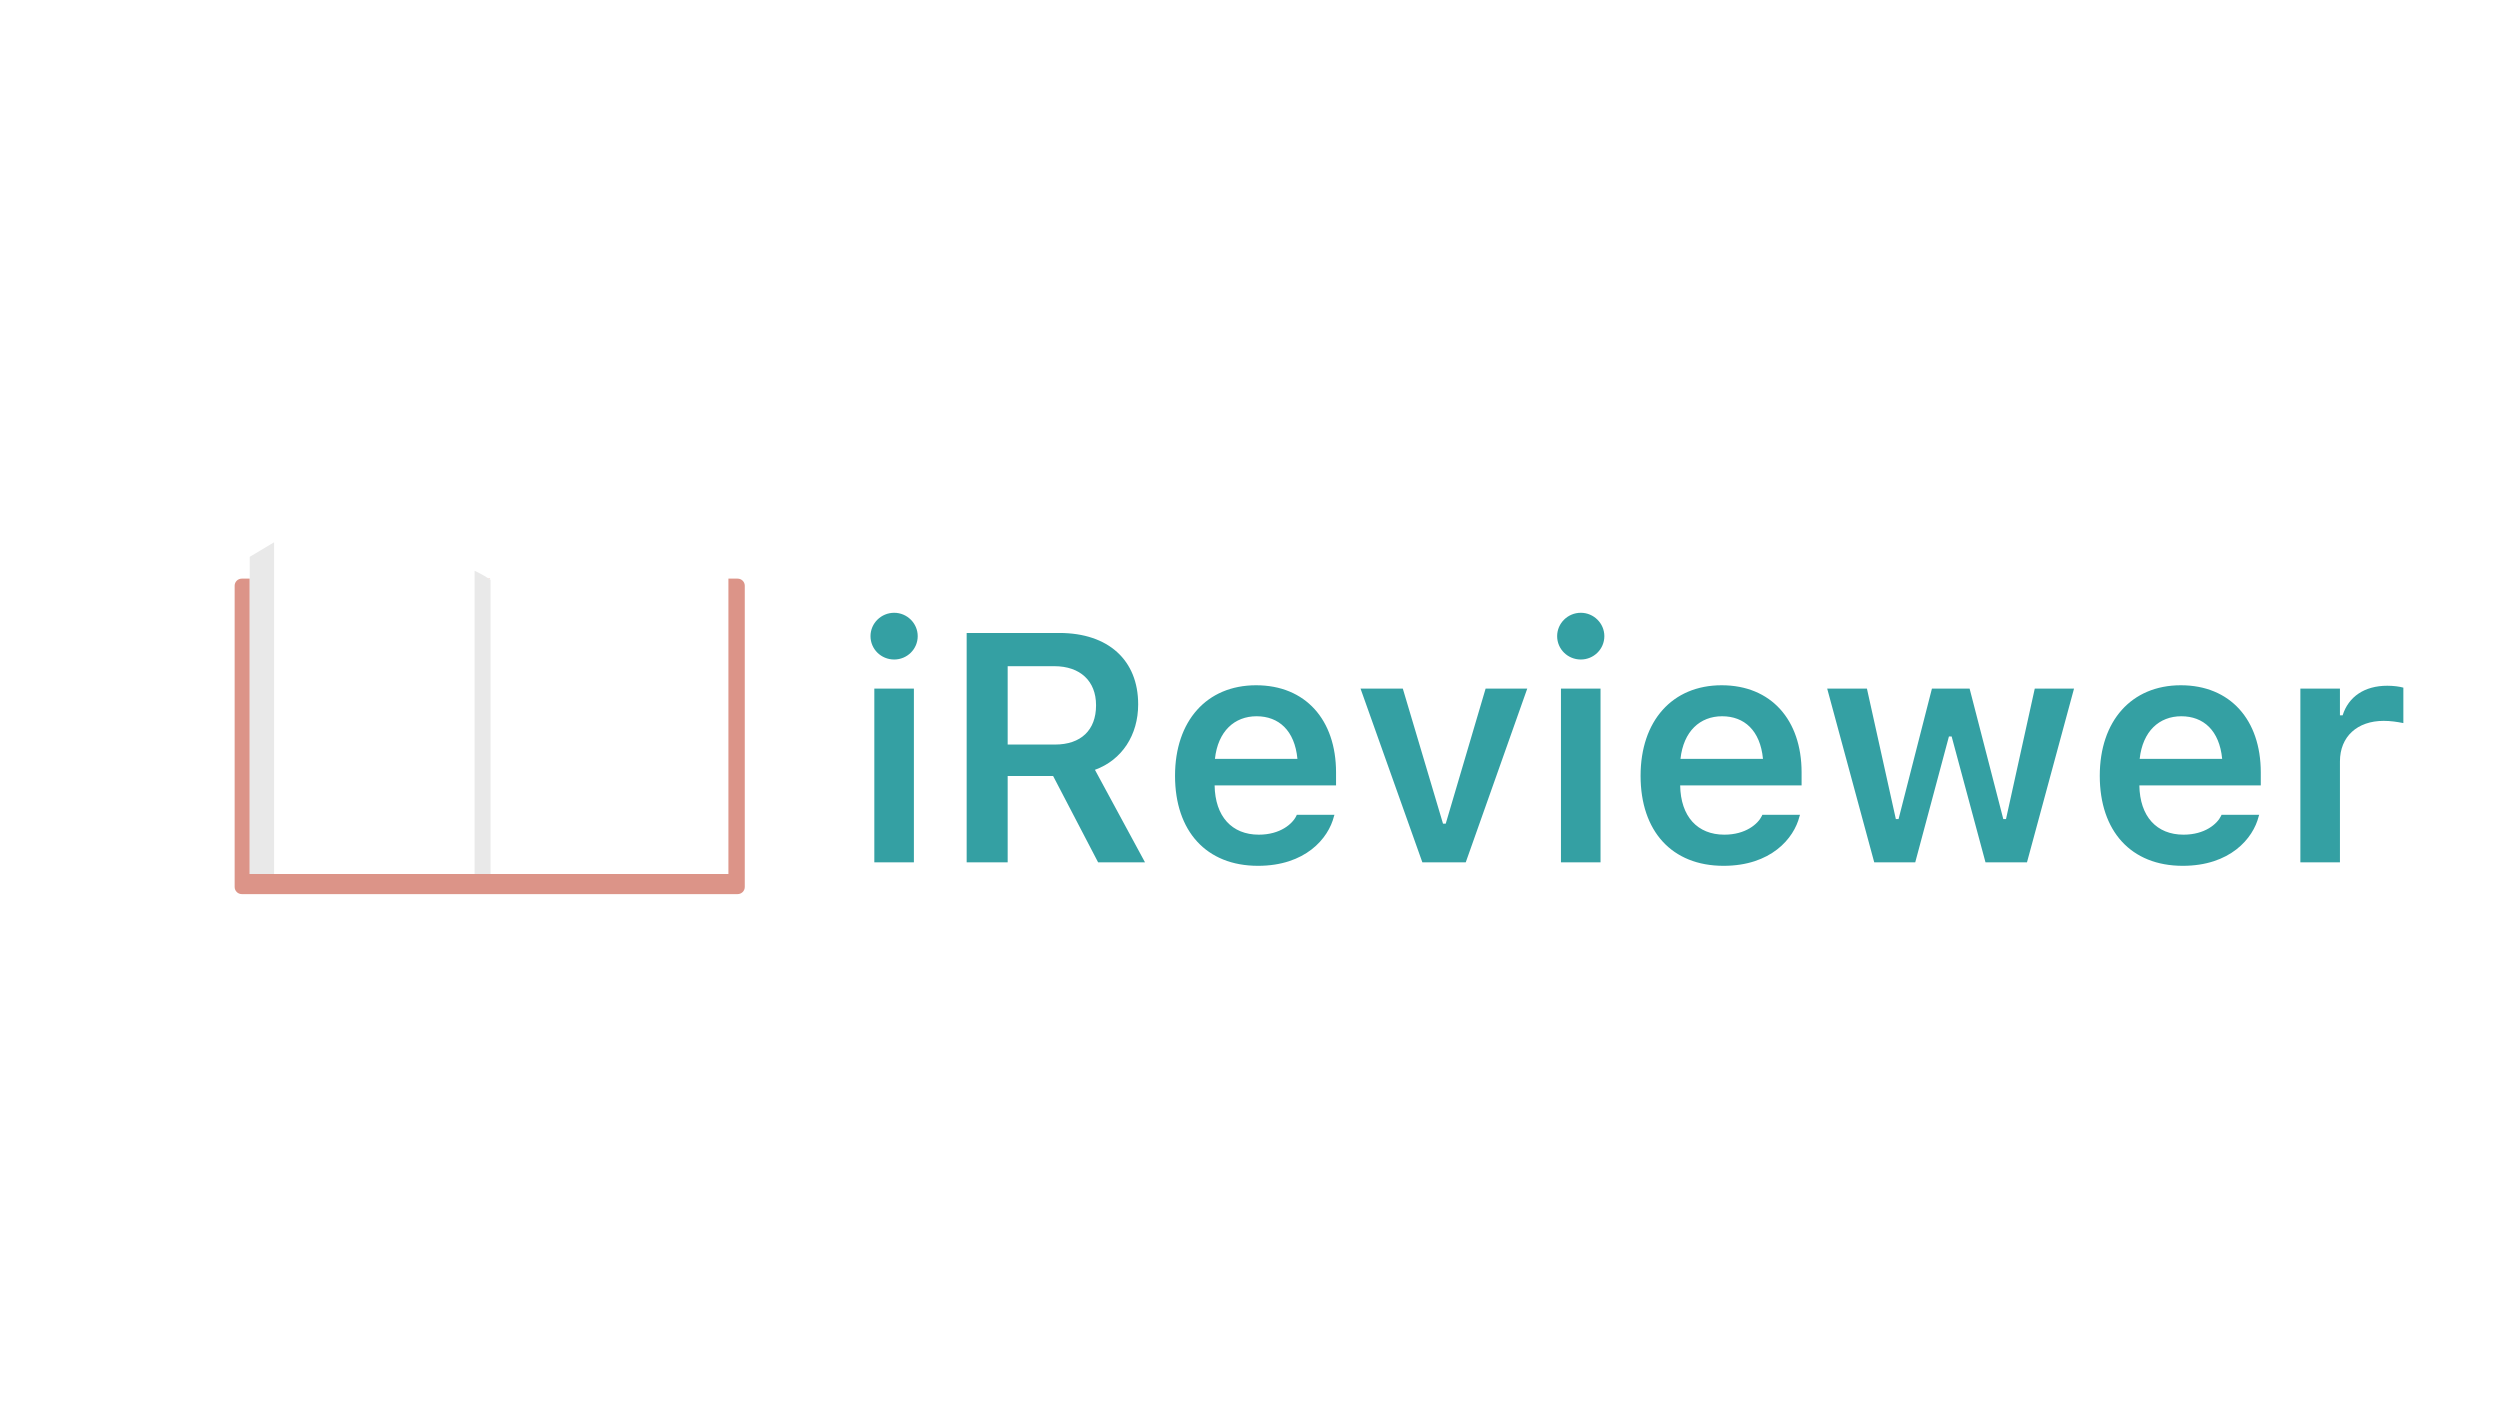
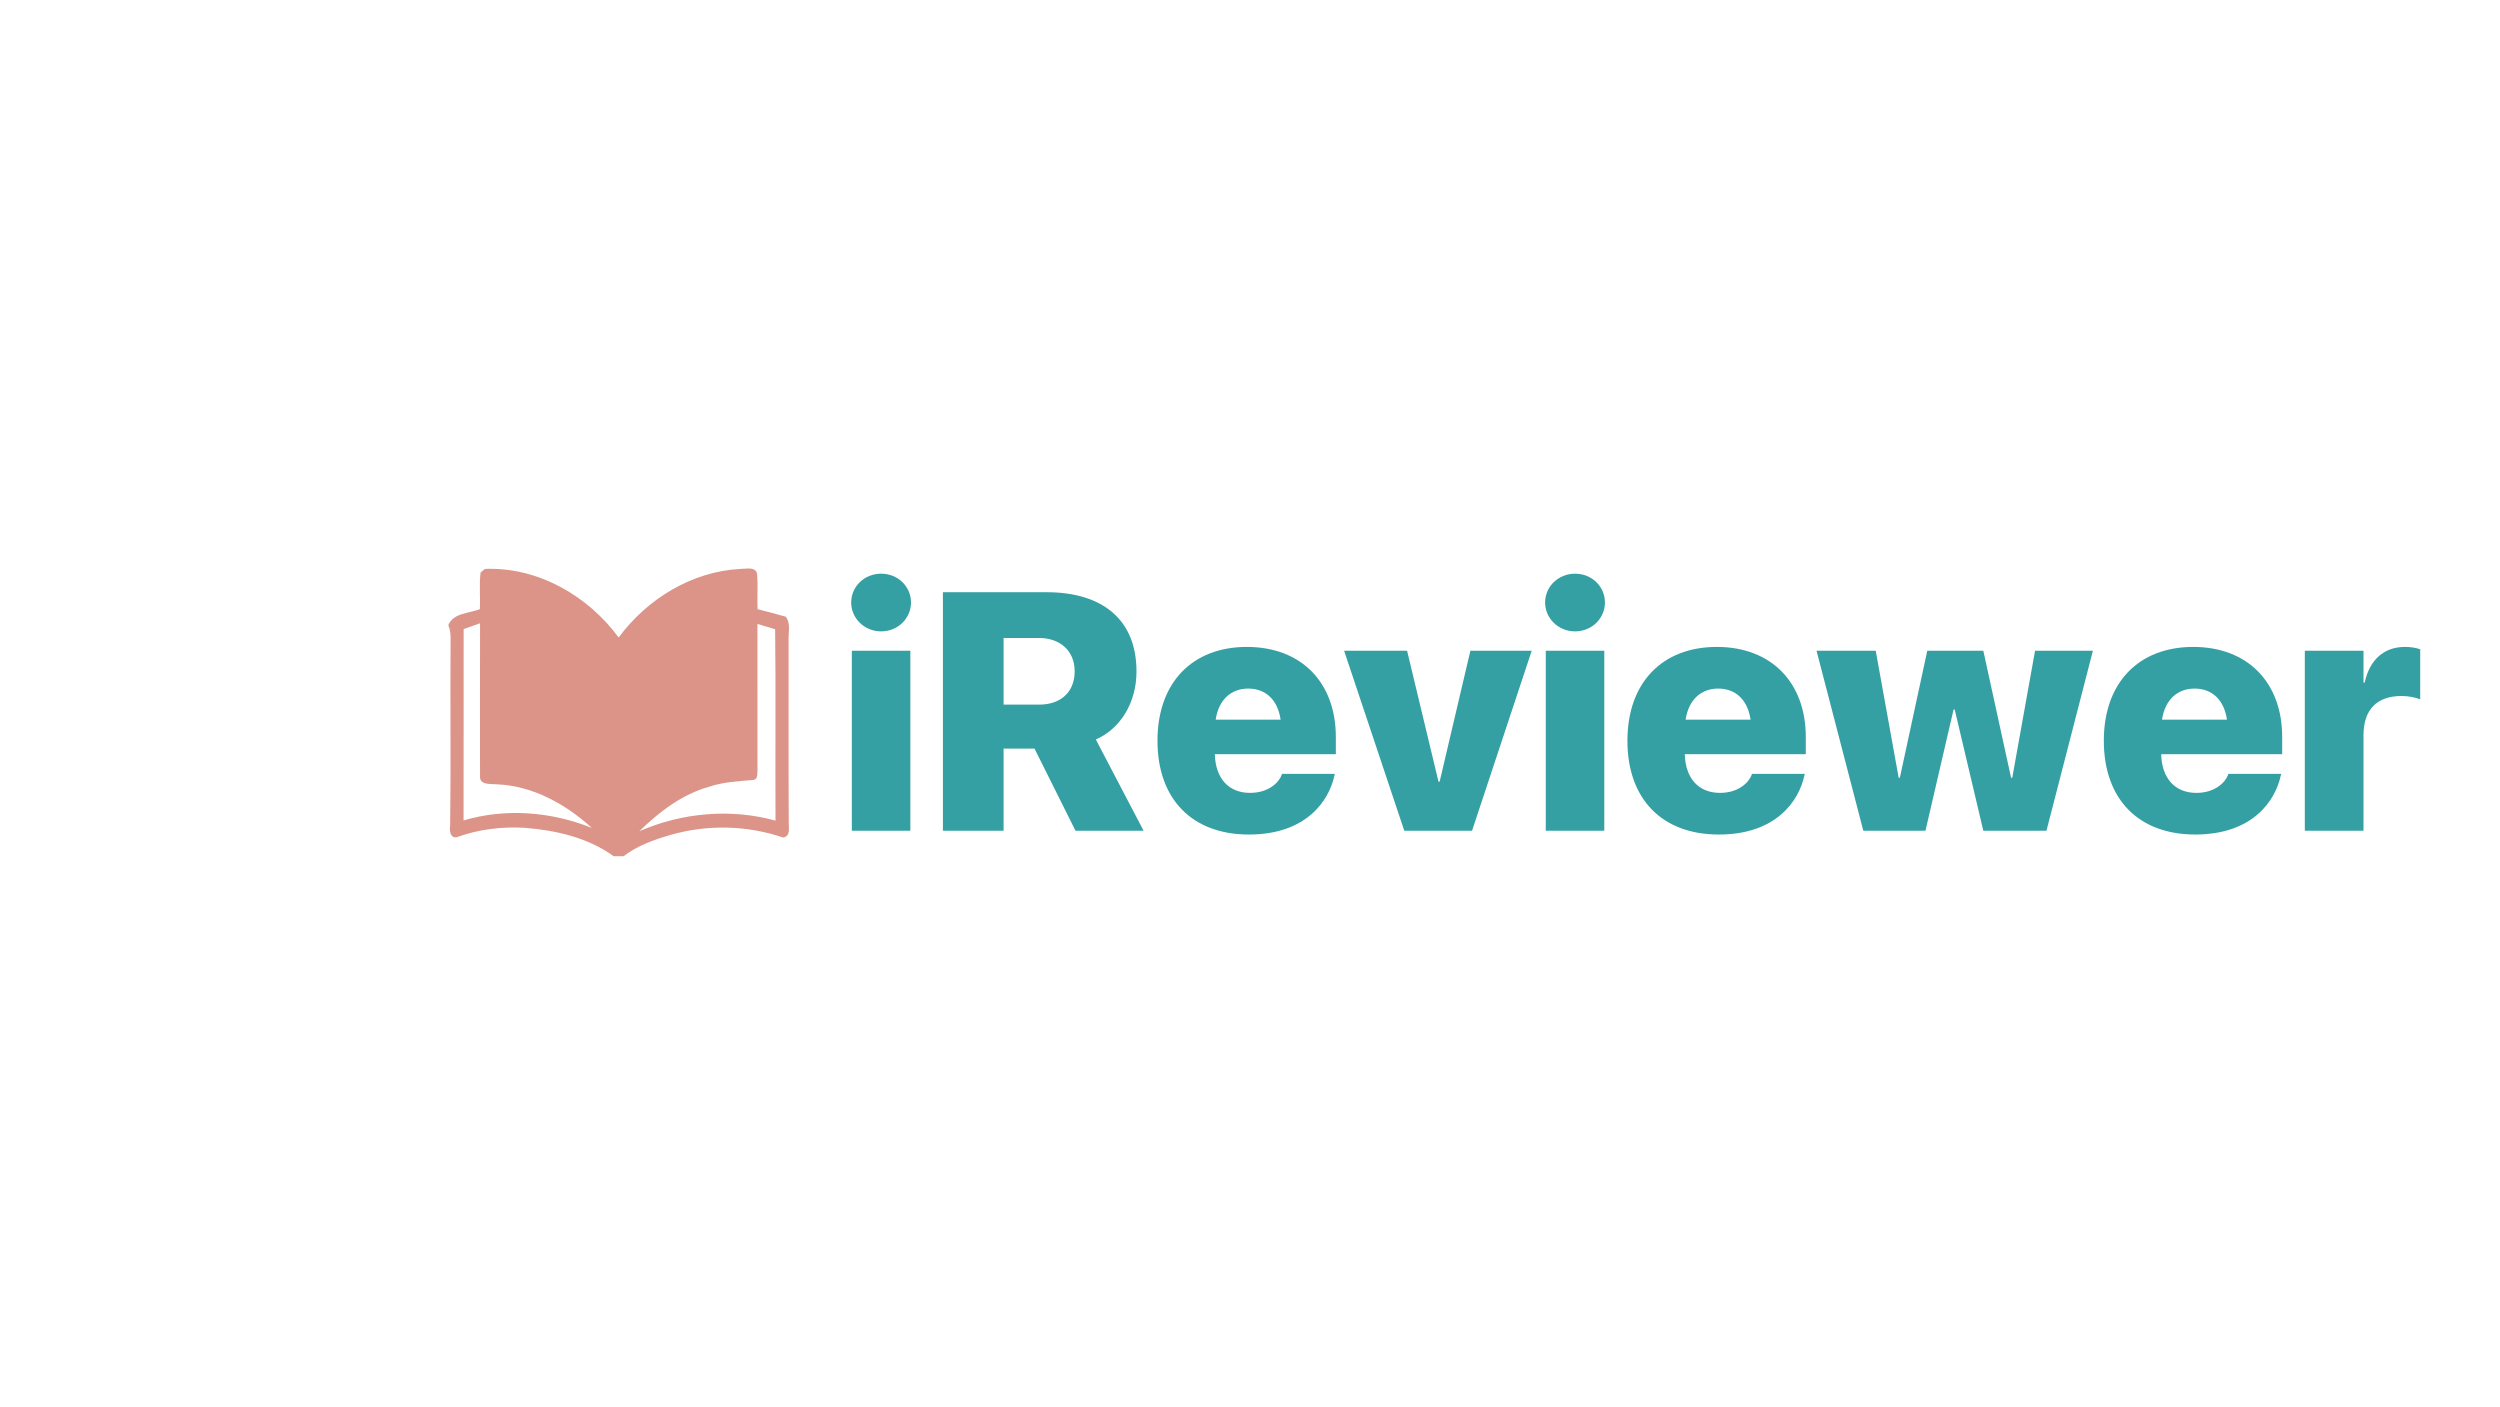
<svg xmlns="http://www.w3.org/2000/svg" width="2560" zoomAndPan="magnify" viewBox="0 0 1920 1080" height="1440" preserveAspectRatio="xMidYMid meet" version="1.0">
  <defs>
    <g />
    <clipPath id="id1">
-       <path d="M 108 278.449 L 630.75 278.449 L 630.75 801.199 L 108 801.199 Z M 108 278.449 " clip-rule="nonzero" />
+       <path d="M 344.312 436 L 606 436 L 606 657.598 L 344.312 657.598 Z M 344.312 436 " clip-rule="nonzero" />
    </clipPath>
  </defs>
+   <rect x="-192" width="2304" fill="rgb(100%, 100%, 100%)" y="-108" height="1296" fill-opacity="1" />
+   <rect x="-192" width="2304" fill="rgb(100%, 100%, 100%)" y="-108" height="1296" fill-opacity="1" />
+   <rect x="-192" width="2304" fill="rgb(100%, 100%, 100%)" y="-108" height="1296" fill-opacity="1" />
+   <rect x="-192" width="2304" fill="rgb(100%, 100%, 100%)" y="-108" height="1296" fill-opacity="1" />
  <g clip-path="url(#id1)">
-     <path fill="rgb(100%, 100%, 100%)" d="M 108 539.855 C 108 395.488 225.031 278.457 369.398 278.457 C 513.766 278.457 630.801 395.488 630.801 539.855 C 630.801 684.223 513.766 801.254 369.398 801.254 C 225.031 801.254 108 684.223 108 539.855 " fill-opacity="1" fill-rule="nonzero" />
+     <path fill="rgb(86.269%, 58.04%, 53.329%)" d="M 605.641 492.133 C 605.285 485.938 607.559 479.008 603.445 473.617 C 596.238 471.629 589.047 469.617 581.816 467.844 C 581.438 458.883 582.148 449.891 581.488 440.953 C 580.449 434.852 573.027 436.977 568.723 436.93 C 531.426 438.797 497.055 459.922 475.121 489.602 C 451.527 457.438 412.859 435.273 372.367 436.93 C 371.562 437.613 369.934 438.984 369.105 439.672 C 367.875 448.965 369.035 458.453 368.535 467.816 C 360.336 471.129 348.215 470.609 344.312 480.074 C 345.848 483.812 346.203 487.855 346.039 491.875 C 345.684 539.32 346.367 586.746 345.707 634.172 C 345.09 637.742 345.754 644.059 350.883 642.949 C 367.453 636.918 385.297 634.738 402.879 635.758 C 426.777 637.625 451.598 643.234 471.238 657.566 C 473.152 657.566 476.961 657.566 478.848 657.59 C 489.723 649.238 502.91 644.699 515.934 640.938 C 543.852 633.109 573.988 633.84 601.426 643.23 C 607.289 642.238 605.703 635.805 605.754 631.543 C 605.504 585.09 605.715 538.609 605.641 492.133 Z M 356.012 630.102 C 356.156 581.113 355.992 532.105 356.082 483.121 C 360.266 481.629 364.477 480.145 368.684 478.676 C 368.59 517.797 368.613 556.922 368.66 596.043 C 368.117 603.16 377.004 601.906 381.637 602.355 C 409.293 603.512 434.465 617.59 454.559 635.871 C 423.543 623.336 388.23 620.496 356.012 630.102 Z M 491.027 638.383 C 506.363 623.359 524.047 609.883 545.062 604.082 C 555.887 600.414 567.348 600.062 578.602 598.996 C 582.238 598.547 581.484 594.008 581.746 591.453 C 581.723 554.031 581.699 516.613 581.723 479.195 C 586.234 480.566 590.75 481.938 595.289 483.262 C 595.926 532.246 595.312 581.258 595.594 630.238 C 561.207 620.711 523.648 624.117 491.027 638.383 Z M 491.027 638.383 " fill-opacity="1" fill-rule="nonzero" />
  </g>
-   <path fill="rgb(86.269%, 58.04%, 53.329%)" d="M 571.988 681.195 C 571.988 684.215 569.531 686.672 566.504 686.672 L 185.691 686.672 C 182.664 686.672 180.207 684.215 180.207 681.195 L 180.207 449.863 C 180.207 446.836 182.664 444.387 185.691 444.387 L 566.504 444.387 C 569.531 444.387 571.988 446.836 571.988 449.863 L 571.988 681.195 " fill-opacity="1" fill-rule="nonzero" />
-   <path fill="rgb(100%, 100%, 100%)" d="M 374.488 445.312 L 374.488 671.207 L 559.422 671.207 L 559.422 427.629 L 536.742 414.102 C 430.414 415.406 388.711 435.383 374.488 445.312 " fill-opacity="1" fill-rule="nonzero" />
-   <path fill="rgb(100%, 100%, 100%)" d="M 376.738 445.312 L 376.738 671.207 L 191.805 671.207 L 191.805 427.629 L 214.484 414.102 C 320.809 415.406 362.516 435.383 376.738 445.312 " fill-opacity="1" fill-rule="nonzero" />
-   <path fill="rgb(91.37%, 91.37%, 91.37%)" d="M 364.5 671.207 L 376.738 671.207 L 376.738 445.312 C 373.875 443.316 369.883 440.906 364.5 438.332 L 364.5 671.207 " fill-opacity="1" fill-rule="nonzero" />
-   <path fill="rgb(91.37%, 91.37%, 91.37%)" d="M 210.496 416.48 L 191.805 427.629 L 191.805 671.207 L 210.496 671.207 L 210.496 416.48 " fill-opacity="1" fill-rule="nonzero" />
  <g fill="rgb(20.389%, 62.749%, 63.919%)" fill-opacity="1">
-     <g transform="translate(652.5546, 662.2657)">
+     <g transform="translate(643.039, 637.9999)">
      <g>
-         <path d="M 34.18 -155.762 C 44.066 -155.762 52.246 -163.695 52.246 -173.703 C 52.246 -183.594 44.066 -191.648 34.18 -191.648 C 24.168 -191.648 15.992 -183.594 15.992 -173.703 C 15.992 -163.695 24.168 -155.762 34.18 -155.762 Z M 18.922 0 L 49.316 0 L 49.316 -133.422 L 18.922 -133.422 Z M 18.922 0 " />
+         <path d="M 33.641 -153.102 C 46.719 -153.102 56.621 -163.258 56.621 -175.32 C 56.621 -187.379 46.719 -197.41 33.641 -197.41 C 20.691 -197.41 10.664 -187.379 10.664 -175.32 C 10.664 -163.258 20.691 -153.102 33.641 -153.102 Z M 11.172 0 L 56.113 0 L 56.113 -138.25 L 11.172 -138.25 Z M 11.172 0 " />
      </g>
    </g>
  </g>
  <g fill="rgb(20.389%, 62.749%, 63.919%)" fill-opacity="1">
-     <g transform="translate(720.6691, 662.2657)">
+     <g transform="translate(710.3228, 637.9999)">
      <g>
-         <path d="M 21.727 0 L 53.223 0 L 53.223 -66.285 L 88.133 -66.285 L 122.68 0 L 158.691 0 L 120.238 -71.043 C 141.113 -78.613 153.441 -97.898 153.441 -121.215 L 153.441 -121.457 C 153.441 -155.027 130.734 -176.145 92.895 -176.145 L 21.727 -176.145 Z M 53.223 -90.453 L 53.223 -150.633 L 88.988 -150.633 C 109.008 -150.633 121.094 -139.16 121.094 -120.727 L 121.094 -120.48 C 121.094 -101.562 109.496 -90.453 89.598 -90.453 Z M 53.223 -90.453 " />
+         <path d="M 13.836 0 L 60.43 0 L 60.43 -63.094 L 84.168 -63.094 L 115.652 0 L 167.957 0 L 131.266 -70.078 C 150.309 -78.328 162.496 -98.641 162.496 -122.125 L 162.496 -122.379 C 162.496 -161.227 137.488 -183.191 93.184 -183.191 L 13.836 -183.191 Z M 60.43 -96.863 L 60.43 -148.023 L 87.723 -148.023 C 104.098 -148.023 115.016 -137.867 115.016 -122.508 L 115.016 -122.254 C 115.016 -106.766 104.48 -96.863 87.977 -96.863 Z M 60.43 -96.863 " />
      </g>
    </g>
  </g>
  <g fill="rgb(20.389%, 62.749%, 63.919%)" fill-opacity="1">
-     <g transform="translate(890.4672, 662.2657)">
+     <g transform="translate(882.341, 637.9999)">
      <g>
-         <path d="M 75.684 2.684 C 111.938 2.684 129.758 -18.188 134.031 -35.398 L 134.398 -36.5 L 105.469 -36.5 L 105.102 -35.645 C 102.172 -29.539 92.773 -21.238 76.293 -21.238 C 55.664 -21.238 42.723 -35.156 42.359 -59.082 L 135.617 -59.082 L 135.617 -69.09 C 135.617 -109.375 112.18 -135.984 74.219 -135.984 C 36.254 -135.984 11.961 -108.52 11.961 -66.527 L 11.961 -66.406 C 11.961 -23.926 36.012 2.684 75.684 2.684 Z M 74.586 -112.18 C 91.551 -112.18 103.879 -101.316 105.957 -79.469 L 42.602 -79.469 C 44.922 -100.707 57.617 -112.18 74.586 -112.18 Z M 74.586 -112.18 " />
+         <path d="M 76.805 2.918 C 120.855 2.918 138.25 -22.977 142.438 -42.148 L 142.82 -43.672 L 102.195 -43.672 L 102.066 -43.035 C 100.039 -37.324 92.168 -29.07 77.695 -29.07 C 61.316 -29.07 51.16 -40.117 50.652 -58.777 L 143.582 -58.777 L 143.582 -71.98 C 143.582 -113.875 117.047 -141.168 75.281 -141.168 C 33.262 -141.168 6.602 -113.621 6.602 -69.188 L 6.602 -69.062 C 6.602 -24.375 33.133 2.918 76.805 2.918 Z M 76.297 -109.176 C 89.5 -109.176 98.895 -100.801 101.18 -85.312 L 51.289 -85.312 C 53.574 -100.547 63.094 -109.176 76.297 -109.176 Z M 76.297 -109.176 " />
      </g>
    </g>
  </g>
  <g fill="rgb(20.389%, 62.749%, 63.919%)" fill-opacity="1">
-     <g transform="translate(1037.927, 662.2657)">
+     <g transform="translate(1032.524, 637.9999)">
      <g>
-         <path d="M 54.441 0 L 87.77 0 L 135.008 -133.422 L 103.027 -133.422 L 72.387 -29.664 L 70.312 -29.664 L 39.43 -133.422 L 6.957 -133.422 Z M 54.441 0 " />
+         <path d="M 45.957 0 L 98.008 0 L 143.836 -138.25 L 96.738 -138.25 L 73.125 -37.703 L 72.234 -37.703 L 48.113 -138.25 L -0.254 -138.25 Z M 45.957 0 " />
      </g>
    </g>
  </g>
  <g fill="rgb(20.389%, 62.749%, 63.919%)" fill-opacity="1">
-     <g transform="translate(1179.893, 662.2657)">
+     <g transform="translate(1175.978, 637.9999)">
      <g>
-         <path d="M 34.18 -155.762 C 44.066 -155.762 52.246 -163.695 52.246 -173.703 C 52.246 -183.594 44.066 -191.648 34.18 -191.648 C 24.168 -191.648 15.992 -183.594 15.992 -173.703 C 15.992 -163.695 24.168 -155.762 34.18 -155.762 Z M 18.922 0 L 49.316 0 L 49.316 -133.422 L 18.922 -133.422 Z M 18.922 0 " />
-       </g>
-     </g>
-     <g transform="translate(1248.008, 662.2657)">
-       <g>
-         <path d="M 75.684 2.684 C 111.938 2.684 129.758 -18.188 134.031 -35.398 L 134.398 -36.5 L 105.469 -36.5 L 105.102 -35.645 C 102.172 -29.539 92.773 -21.238 76.293 -21.238 C 55.664 -21.238 42.723 -35.156 42.359 -59.082 L 135.617 -59.082 L 135.617 -69.09 C 135.617 -109.375 112.18 -135.984 74.219 -135.984 C 36.254 -135.984 11.961 -108.52 11.961 -66.527 L 11.961 -66.406 C 11.961 -23.926 36.012 2.684 75.684 2.684 Z M 74.586 -112.18 C 91.551 -112.18 103.879 -101.316 105.957 -79.469 L 42.602 -79.469 C 44.922 -100.707 57.617 -112.18 74.586 -112.18 Z M 74.586 -112.18 " />
+         <path d="M 33.641 -153.102 C 46.719 -153.102 56.621 -163.258 56.621 -175.32 C 56.621 -187.379 46.719 -197.41 33.641 -197.41 C 20.691 -197.41 10.664 -187.379 10.664 -175.32 C 10.664 -163.258 20.691 -153.102 33.641 -153.102 Z M 11.172 0 L 56.113 0 L 56.113 -138.25 L 11.172 -138.25 Z M 11.172 0 " />
      </g>
    </g>
  </g>
  <g fill="rgb(20.389%, 62.749%, 63.919%)" fill-opacity="1">
-     <g transform="translate(1395.467, 662.2657)">
+     <g transform="translate(1243.262, 637.9999)">
      <g>
-         <path d="M 43.945 0 L 75.438 0 L 101.316 -96.68 L 103.391 -96.68 L 129.395 0 L 161.254 0 L 197.387 -133.422 L 167.234 -133.422 L 145.141 -33.203 L 143.066 -33.203 L 117.188 -133.422 L 88.258 -133.422 L 62.621 -33.203 L 60.547 -33.203 L 38.328 -133.422 L 7.812 -133.422 Z M 43.945 0 " />
+         <path d="M 76.805 2.918 C 120.855 2.918 138.25 -22.977 142.438 -42.148 L 142.82 -43.672 L 102.195 -43.672 L 102.066 -43.035 C 100.039 -37.324 92.168 -29.07 77.695 -29.07 C 61.316 -29.07 51.16 -40.117 50.652 -58.777 L 143.582 -58.777 L 143.582 -71.98 C 143.582 -113.875 117.047 -141.168 75.281 -141.168 C 33.262 -141.168 6.602 -113.621 6.602 -69.188 L 6.602 -69.062 C 6.602 -24.375 33.133 2.918 76.805 2.918 Z M 76.297 -109.176 C 89.5 -109.176 98.895 -100.801 101.18 -85.312 L 51.289 -85.312 C 53.574 -100.547 63.094 -109.176 76.297 -109.176 Z M 76.297 -109.176 " />
      </g>
    </g>
  </g>
  <g fill="rgb(20.389%, 62.749%, 63.919%)" fill-opacity="1">
-     <g transform="translate(1600.665, 662.2657)">
+     <g transform="translate(1393.444, 637.9999)">
      <g>
-         <path d="M 75.684 2.684 C 111.938 2.684 129.758 -18.188 134.031 -35.398 L 134.398 -36.5 L 105.469 -36.5 L 105.102 -35.645 C 102.172 -29.539 92.773 -21.238 76.293 -21.238 C 55.664 -21.238 42.723 -35.156 42.359 -59.082 L 135.617 -59.082 L 135.617 -69.09 C 135.617 -109.375 112.18 -135.984 74.219 -135.984 C 36.254 -135.984 11.961 -108.52 11.961 -66.527 L 11.961 -66.406 C 11.961 -23.926 36.012 2.684 75.684 2.684 Z M 74.586 -112.18 C 91.551 -112.18 103.879 -101.316 105.957 -79.469 L 42.602 -79.469 C 44.922 -100.707 57.617 -112.18 74.586 -112.18 Z M 74.586 -112.18 " />
+         <path d="M 37.578 0 L 85.312 0 L 106.891 -93.055 L 107.781 -93.055 L 129.742 0 L 178.238 0 L 213.91 -138.25 L 169.48 -138.25 L 151.961 -40.625 L 151.07 -40.625 L 129.742 -138.25 L 86.707 -138.25 L 65.633 -40.625 L 64.746 -40.625 L 47.098 -138.25 L 1.648 -138.25 Z M 37.578 0 " />
      </g>
    </g>
  </g>
  <g fill="rgb(20.389%, 62.749%, 63.919%)" fill-opacity="1">
-     <g transform="translate(1748.125, 662.2657)">
+     <g transform="translate(1609.134, 637.9999)">
      <g>
-         <path d="M 18.555 0 L 48.949 0 L 48.949 -77.516 C 48.949 -96.555 62.254 -108.641 82.52 -108.641 C 87.77 -108.641 92.773 -107.91 97.656 -106.934 L 97.656 -134.152 C 94.727 -135.008 89.965 -135.617 85.328 -135.617 C 67.75 -135.617 55.543 -127.195 51.023 -112.914 L 48.949 -112.914 L 48.949 -133.422 L 18.555 -133.422 Z M 18.555 0 " />
+         <path d="M 76.805 2.918 C 120.855 2.918 138.25 -22.977 142.438 -42.148 L 142.82 -43.672 L 102.195 -43.672 L 102.066 -43.035 C 100.039 -37.324 92.168 -29.07 77.695 -29.07 C 61.316 -29.07 51.16 -40.117 50.652 -58.777 L 143.582 -58.777 L 143.582 -71.98 C 143.582 -113.875 117.047 -141.168 75.281 -141.168 C 33.262 -141.168 6.602 -113.621 6.602 -69.188 L 6.602 -69.062 C 6.602 -24.375 33.133 2.918 76.805 2.918 Z M 76.297 -109.176 C 89.5 -109.176 98.895 -100.801 101.18 -85.312 L 51.289 -85.312 C 53.574 -100.547 63.094 -109.176 76.297 -109.176 Z M 76.297 -109.176 " />
+       </g>
+     </g>
+   </g>
+   <g fill="rgb(20.389%, 62.749%, 63.919%)" fill-opacity="1">
+     <g transform="translate(1759.316, 637.9999)">
+       <g>
+         <path d="M 10.789 0 L 55.859 0 L 55.859 -73.379 C 55.859 -93.055 66.141 -103.465 85.059 -103.465 C 90.391 -103.465 95.594 -102.449 99.402 -100.926 L 99.402 -139.391 C 95.977 -140.535 92.039 -141.168 87.723 -141.168 C 71.473 -141.168 60.555 -131.266 56.746 -113.746 L 55.859 -113.746 L 55.859 -138.25 L 10.789 -138.25 Z M 10.789 0 " />
      </g>
    </g>
  </g>
</svg>
